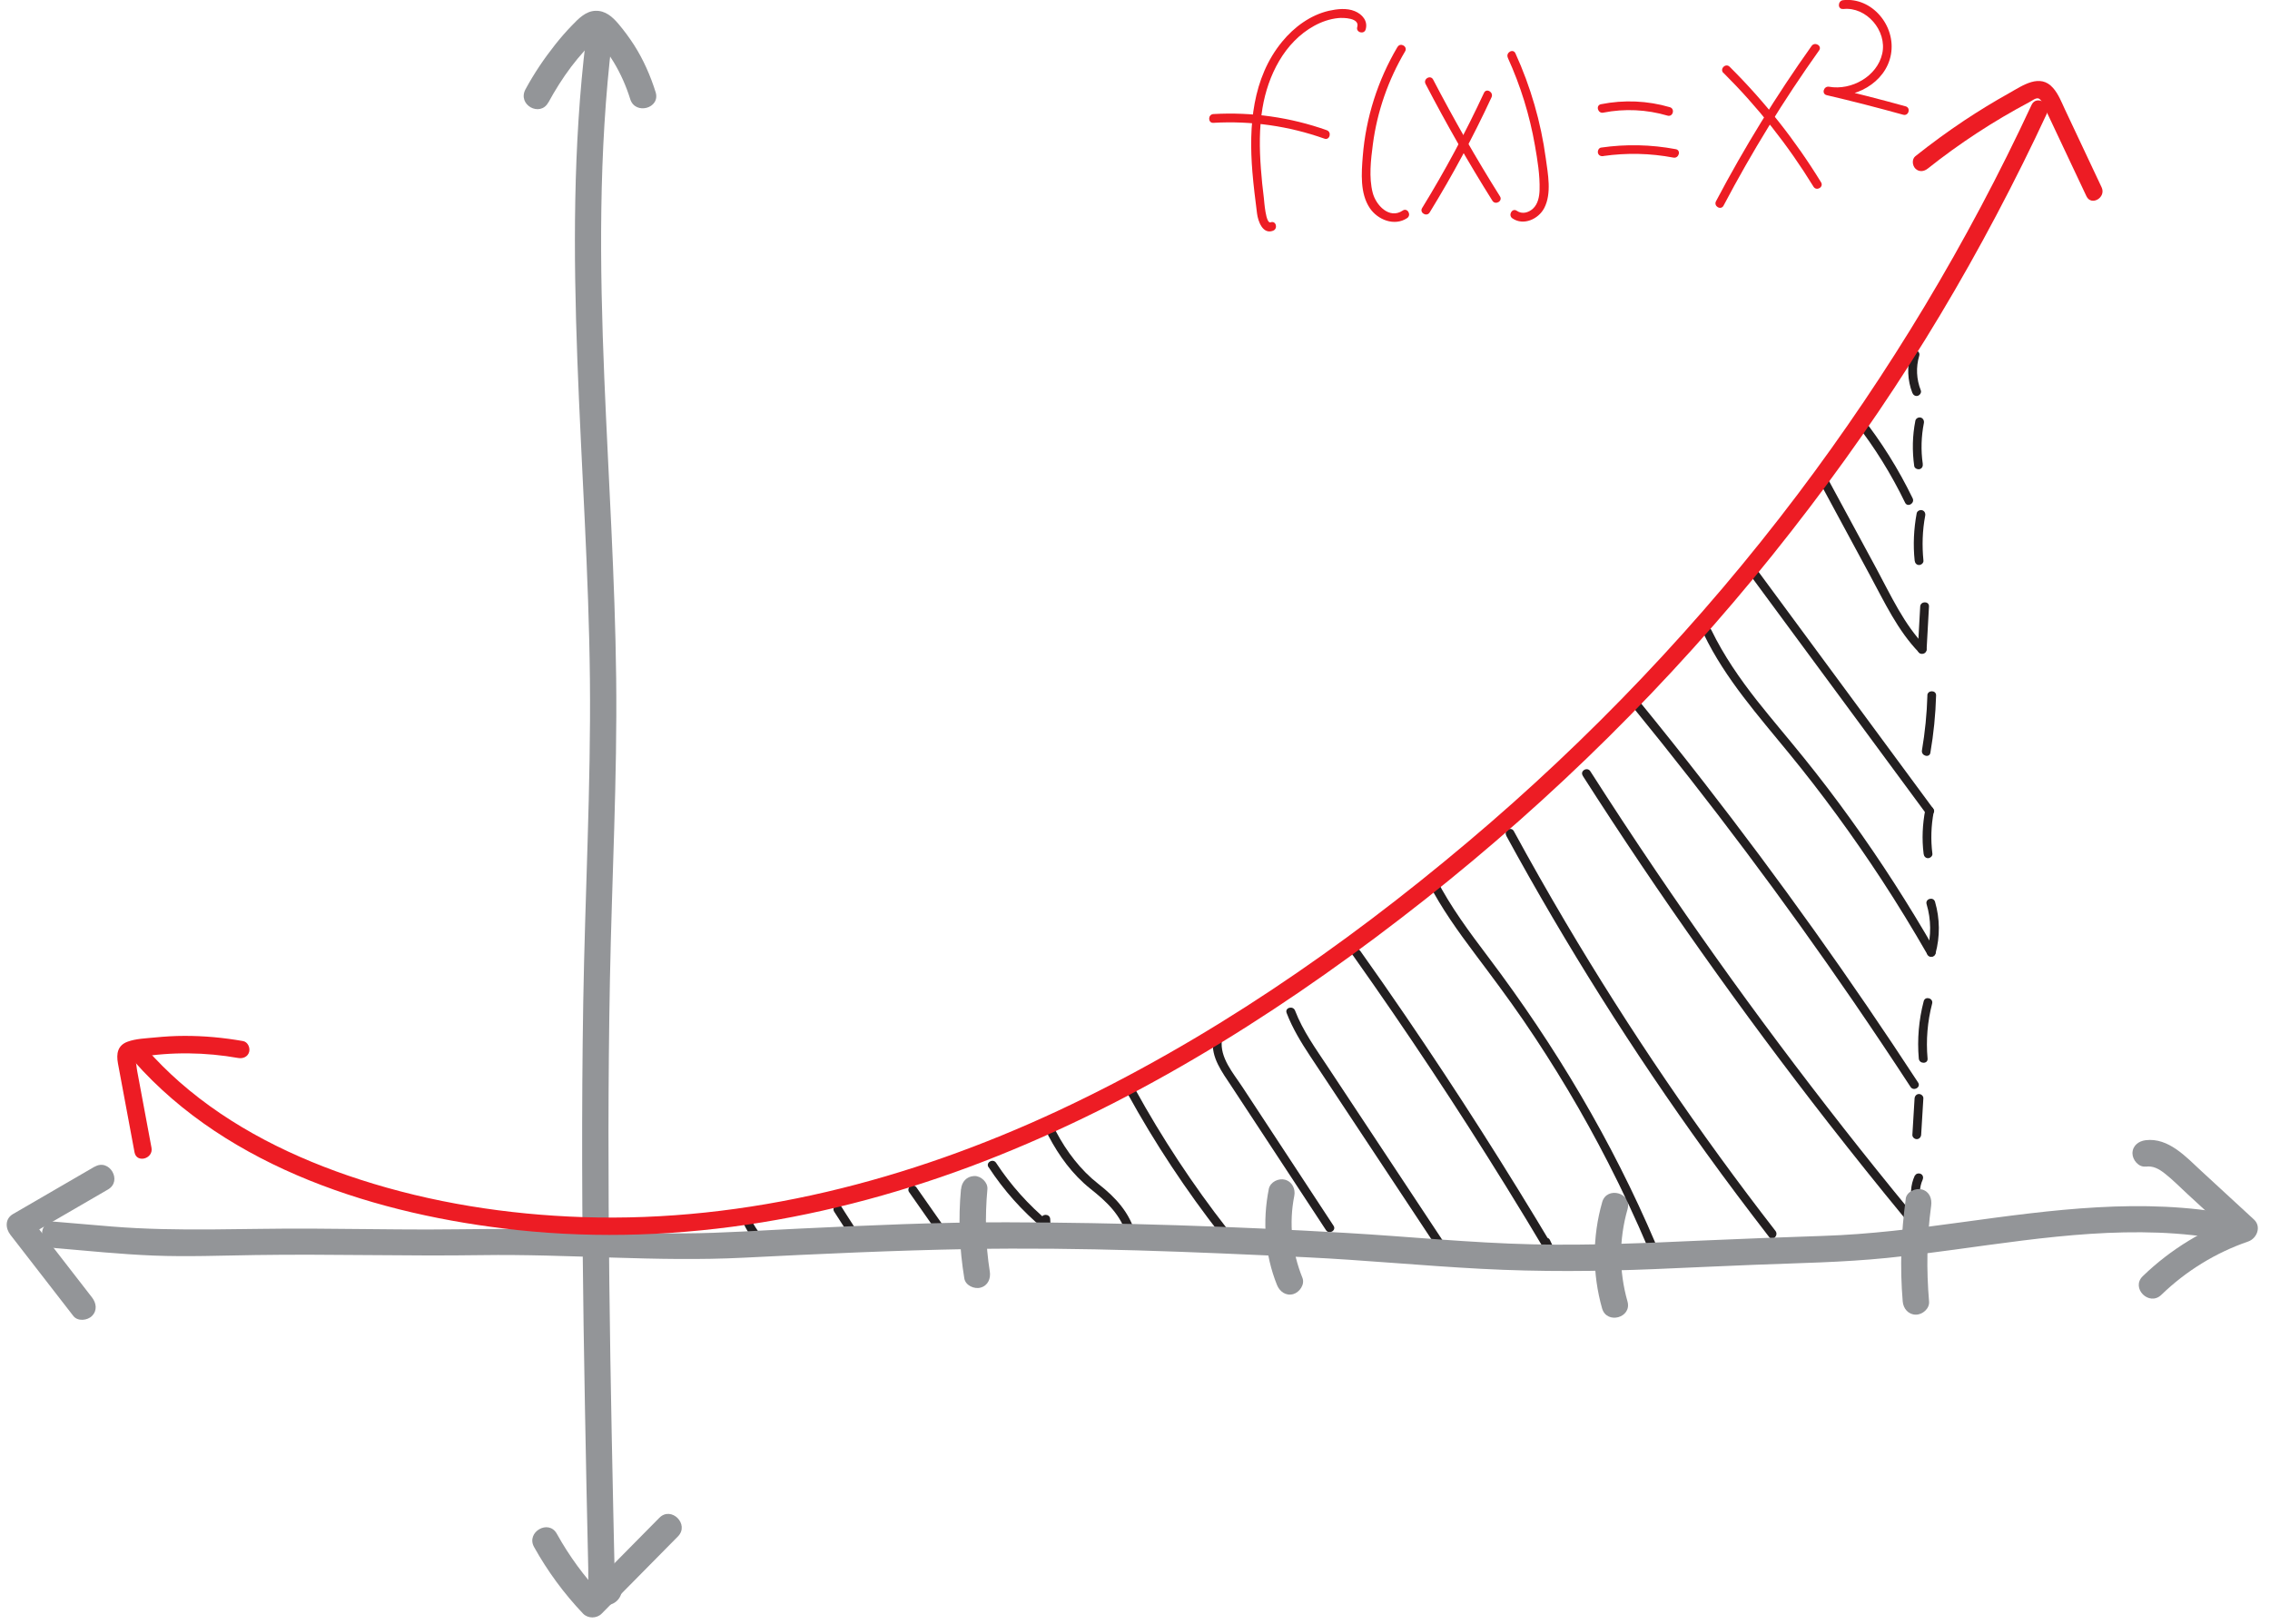
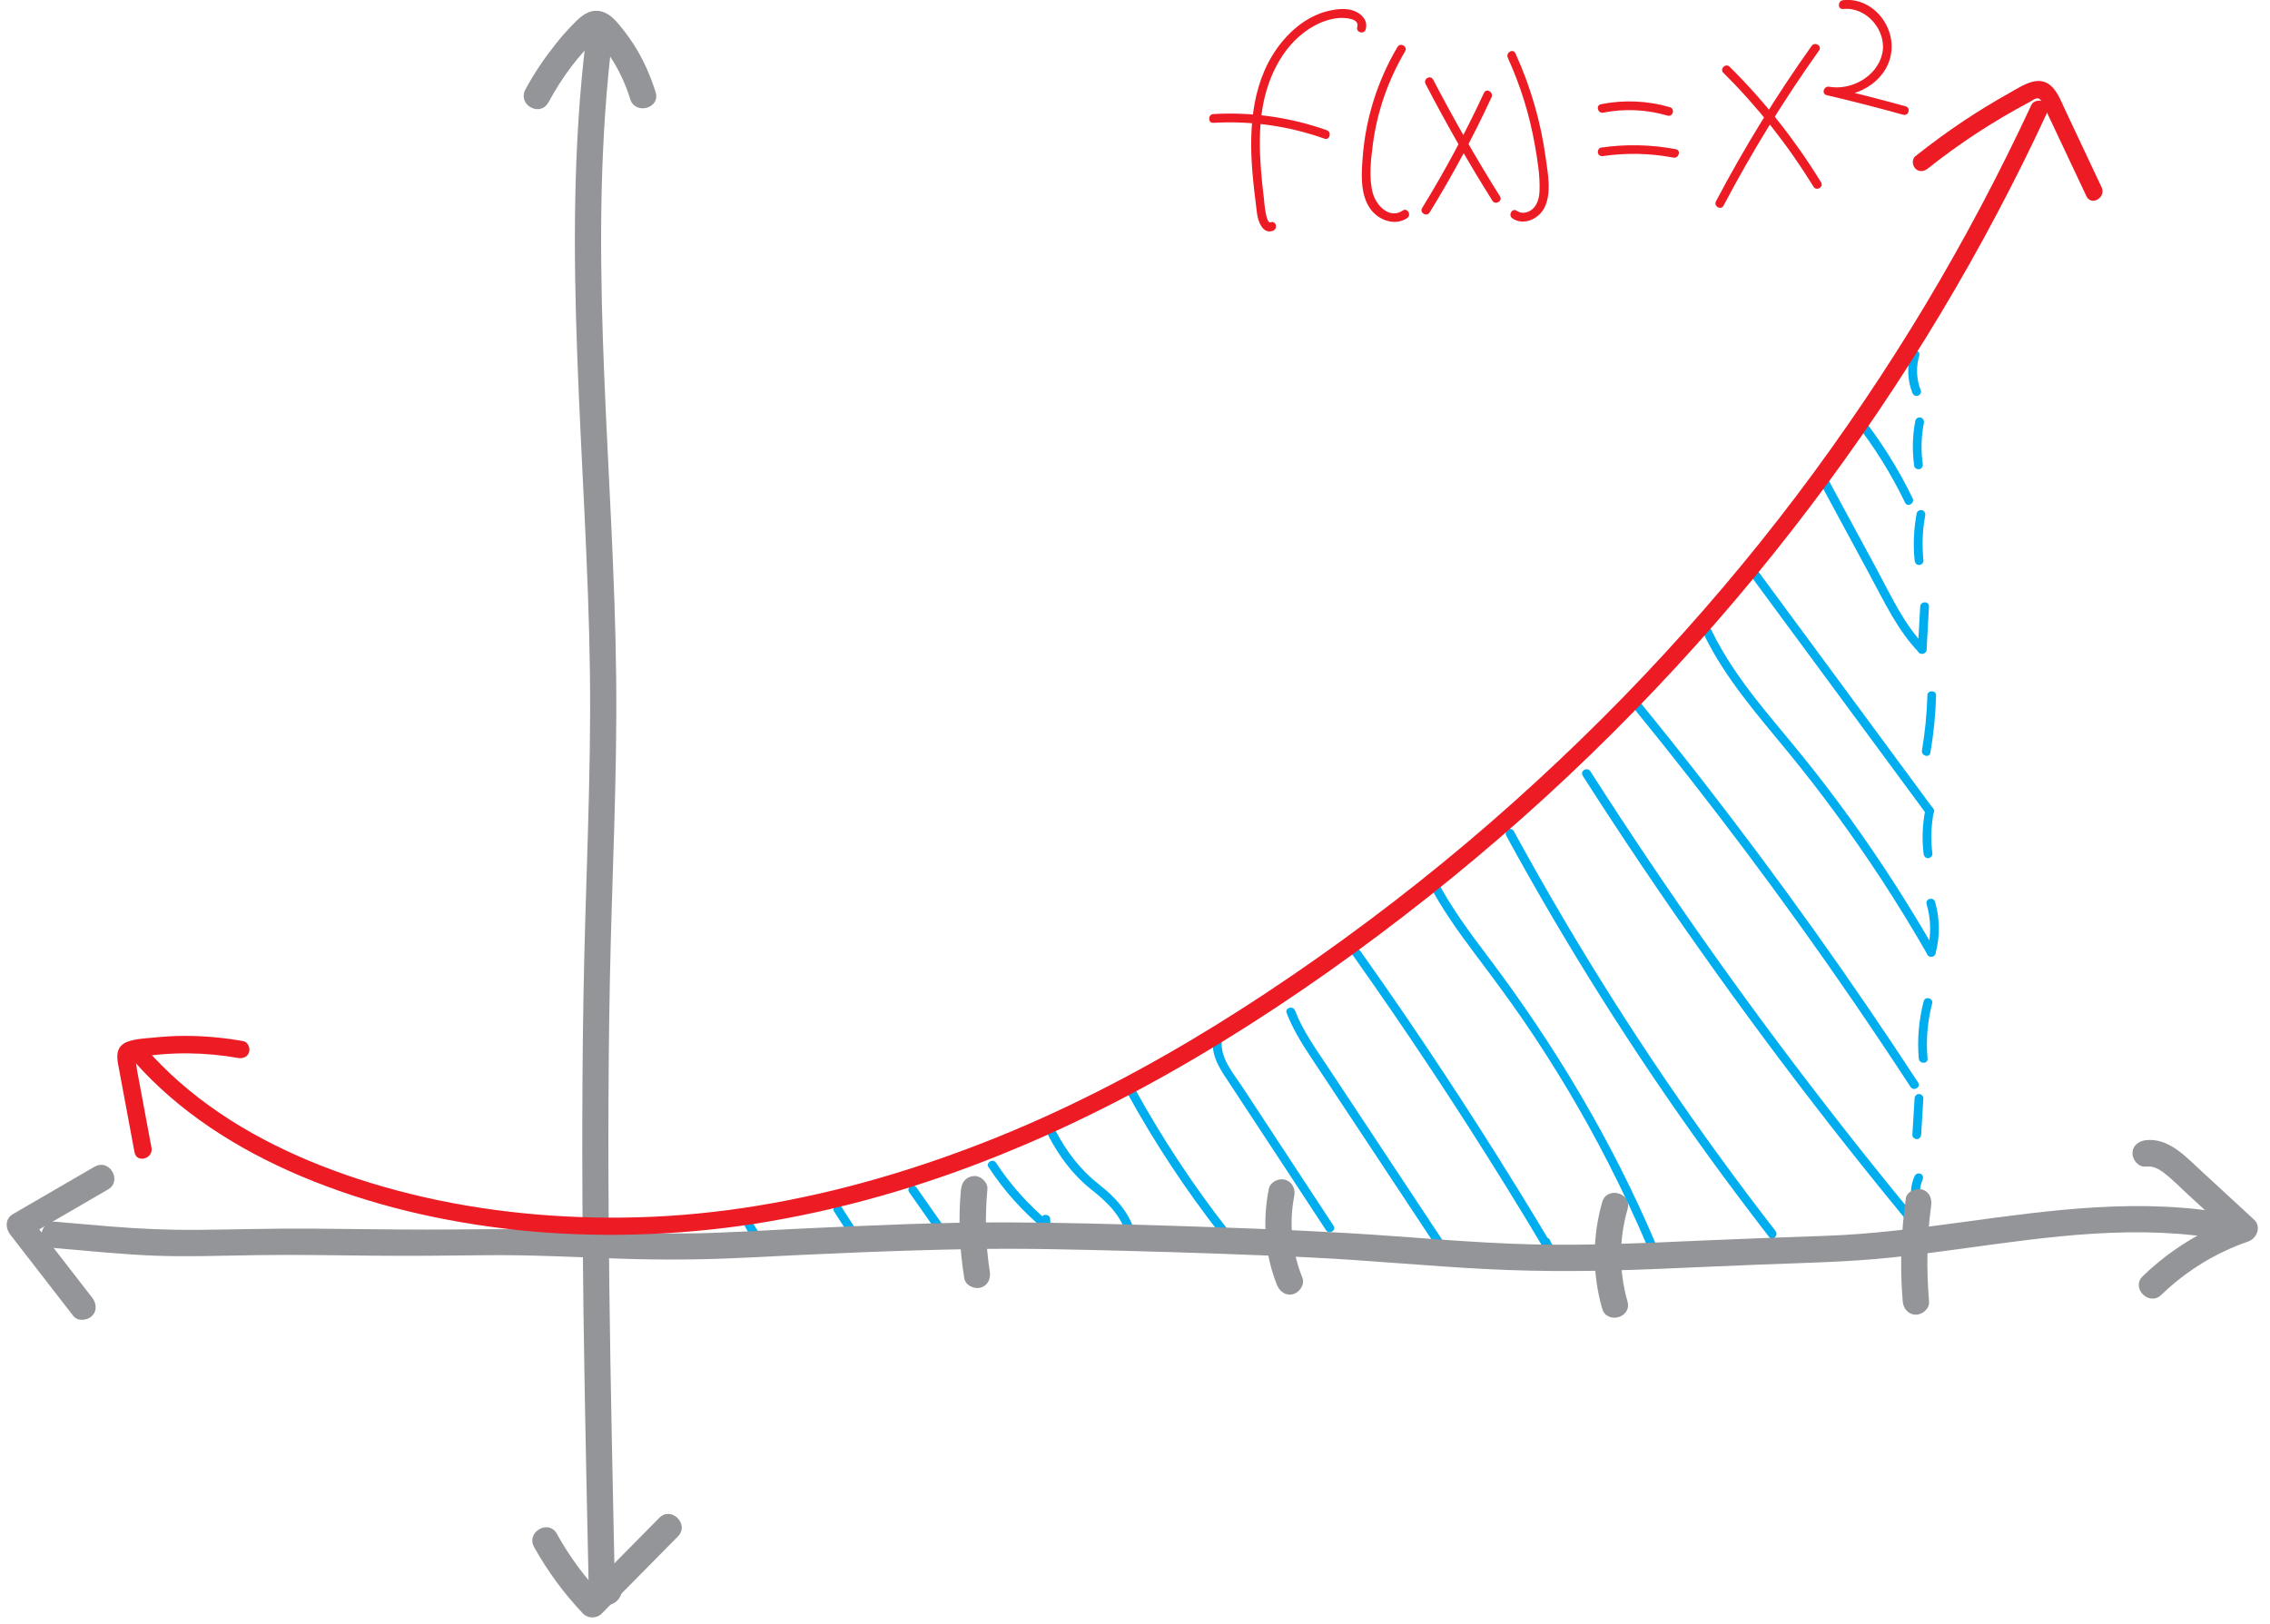
<svg xmlns="http://www.w3.org/2000/svg" id="Layer_2" data-name="Layer 2" viewBox="0 0 258.47 184.87">
  <defs>
    <style>
      .cls-1 {
-         fill: #939598;
-       }
- 
-       .cls-1, .cls-2, .cls-3 {
-         stroke-width: 0px;
+         fill: #ed1c24;
      }

      .cls-2 {
-         fill: #ed1c24;
+         fill: #00aeef;
      }

      .cls-3 {
-         fill: #231f20;
+         fill: #939598;
      }
    </style>
  </defs>
  <g id="Layer_1-2" data-name="Layer 1">
    <g>
-       <path class="cls-1" d="M62.43,11.69c.77-1.42,1.64-2.8,2.61-4.09.47-.62.97-1.22,1.49-1.8.14-.16,1.61-1.57,1.59-1.62.06.15-.47-.02-.48-.01.03-.01.19.16.26.23.27.29.53.6.77.91.44.56.84,1.16,1.21,1.77.8,1.33,1.42,2.73,1.88,4.21.57,1.84,3.47,1.05,2.89-.8s-1.39-3.7-2.45-5.36c-.54-.84-1.14-1.65-1.79-2.42-.68-.8-1.48-1.51-2.6-1.48s-1.96.91-2.69,1.67c-.68.7-1.32,1.44-1.92,2.2-1.26,1.59-2.39,3.27-3.36,5.06s1.67,3.21,2.59,1.51h0Z" />
-       <path class="cls-1" d="M60.81,176.19c1.53,2.75,3.41,5.31,5.58,7.59.56.58,1.56.57,2.12,0,2.89-2.93,5.79-5.86,8.68-8.79,1.36-1.38-.76-3.5-2.12-2.12-2.89,2.93-5.79,5.86-8.68,8.79h2.12c-2-2.11-3.7-4.44-5.11-6.98-.94-1.69-3.53-.18-2.59,1.51h0Z" />
-       <path class="cls-1" d="M66.71,4.52c-1.47,12.1-1.42,24.31-.97,36.47s1.31,24.29,1.43,36.46-.56,24.47-.76,36.71-.14,24.55.04,36.82c.09,6.17.21,12.33.33,18.5.06,3.05.13,6.11.2,9.16.03,1.28-.19,3.12,1.11,3.9,1.22.73,2.68-.11,2.73-1.52s-1.28-2.23-2.5-1.59c-1.71.9-.19,3.5,1.51,2.59l.1-.05-1.16.15.07.02-.9-.69v-.96c.17-.18.35-.36.53-.54l-.09.07.76-.2h-.12c.25.07.5.14.76.21.32.14.23.51.22-.16,0-.35-.02-.7-.02-1.06-.02-.7-.03-1.41-.05-2.11-.03-1.53-.07-3.05-.1-4.58-.06-2.94-.12-5.87-.18-8.81-.11-5.75-.21-11.51-.27-17.26-.13-11.51-.15-23.02.07-34.53s.84-22.83.71-34.24-.88-22.79-1.35-34.19c-.53-12.85-.67-25.77.88-38.56.1-.81-.76-1.5-1.5-1.5-.89,0-1.4.69-1.5,1.5h0Z" />
+       <path class="cls-3" d="M62.43,11.69c.77-1.42,1.64-2.8,2.61-4.09.47-.62.97-1.22,1.49-1.8.14-.16,1.61-1.57,1.59-1.62.06.15-.47-.02-.48-.01.03-.01.19.16.26.23.27.29.53.6.77.91.44.56.84,1.16,1.21,1.77.8,1.33,1.42,2.73,1.88,4.21.57,1.84,3.47,1.05,2.89-.8s-1.39-3.7-2.45-5.36c-.54-.84-1.14-1.65-1.79-2.42-.68-.8-1.48-1.51-2.6-1.48s-1.96.91-2.69,1.67c-.68.7-1.32,1.44-1.92,2.2-1.26,1.59-2.39,3.27-3.36,5.06s1.67,3.21,2.59,1.51h0Z" />
+       <path class="cls-3" d="M60.81,176.19c1.53,2.75,3.41,5.31,5.58,7.59.56.58,1.56.57,2.12,0,2.89-2.93,5.79-5.86,8.68-8.79,1.36-1.38-.76-3.5-2.12-2.12-2.89,2.93-5.79,5.86-8.68,8.79h2.12c-2-2.11-3.7-4.44-5.11-6.98-.94-1.69-3.53-.18-2.59,1.51h0Z" />
+       <path class="cls-3" d="M66.71,4.52c-1.46,11.95-1.43,24.02-.98,36.04.44,11.99,1.28,23.96,1.44,35.95s-.52,24.43-.73,36.64-.16,24.35,0,36.52c.08,6.11.2,12.22.32,18.33.06,2.99.12,5.98.19,8.97.02.75.03,1.5.05,2.24.01.69-.02,1.41.18,2.08.24.77.84,1.37,1.65,1.49.85.13,1.64-.41,1.9-1.22.44-1.42-.96-3.07-2.41-2.14-.68.44-.96,1.33-.54,2.05.4.68,1.37.98,2.05.54l.07-.04-.76.2h.06c-.25-.07-.5-.14-.76-.21l.05.03-.54-.54c-.24-.33-.1-.97.17-1.22l.66-.39,1.26.59-.04-.15c-.05.23,0-.13,0-.19,0-.33-.01-.66-.02-1-.02-.75-.03-1.5-.05-2.24-.03-1.45-.06-2.91-.09-4.36-.06-2.91-.12-5.82-.18-8.73-.11-5.73-.21-11.47-.28-17.2-.14-11.59-.16-23.19.06-34.78s.85-23.1.72-34.65-.89-22.9-1.36-34.35c-.46-11.36-.62-22.77.45-34.1.13-1.39.28-2.77.45-4.15.1-.81-.76-1.5-1.5-1.5-.89,0-1.4.69-1.5,1.5h0Z" />
+     </g>
+     <path class="cls-3" d="M144.47,135.42c-.73,3.65-.46,7.46.93,10.92.3.75,1,1.28,1.85,1.05.71-.2,1.35-1.09,1.05-1.85-1.21-3.01-1.55-6.23-.93-9.33.16-.79-.23-1.62-1.05-1.85-.74-.2-1.68.25-1.85,1.05h0Z" />
+     <path class="cls-3" d="M182.43,136.92c-1.13,3.94-1.13,8.16-.01,12.1.53,1.85,3.42,1.07,2.89-.8-.98-3.45-.98-7.06.01-10.51.53-1.86-2.36-2.65-2.89-.8h0Z" />
+     <path class="cls-3" d="M109.42,135.44c-.32,3.4-.17,6.79.38,10.16.13.8,1.13,1.25,1.85,1.05.85-.23,1.18-1.04,1.05-1.85-.48-3.01-.56-6.25-.27-9.36.07-.78-.74-1.53-1.5-1.5-.88.04-1.42.66-1.5,1.5h0Z" />
+     <g>
+       <path class="cls-1" d="M219.49,19.21c3.62-2.88,7.51-5.42,11.6-7.59.27-.14.73-.52,1.04-.4s.49.66.62.92c.54,1.11,1.05,2.23,1.58,3.34,1.08,2.29,2.16,4.58,3.24,6.87.55,1.16,2.27.15,1.73-1.01-.94-1.99-1.88-3.98-2.81-5.97-.46-.98-.92-1.95-1.38-2.93-.39-.83-.72-1.71-1.33-2.41-1.49-1.72-3.47-.29-5,.57-1.74.97-3.44,2.01-5.1,3.11-1.92,1.28-3.78,2.64-5.59,4.08-.42.34-.35,1.06,0,1.41.42.42.99.34,1.41,0h0Z" />
+       <path class="cls-1" d="M17.25,130.72l-1.08-5.79-.54-2.9c-.09-.46-.1-1.01-.27-1.45.01-.27-.03-.31-.12-.14-.11.1-.11.13-.02.08.02.01.55-.11.55-.11,3.75-.63,7.64-.57,11.37.09.53.09,1.08-.14,1.23-.7.13-.48-.16-1.14-.7-1.23-2.21-.39-4.45-.6-6.69-.59-1.12,0-2.23.07-3.34.18-1.01.1-2.15.13-3.11.48-1.15.42-1.3,1.38-1.1,2.47s.42,2.25.63,3.38l1.26,6.76c.24,1.26,2.16.73,1.93-.53h0Z" />
    </g>
    <g>
-       <path class="cls-2" d="M219.49,19.21c3.62-2.88,7.51-5.42,11.6-7.59.27-.14.73-.52,1.04-.4s.49.66.62.92c.54,1.11,1.05,2.23,1.58,3.34,1.08,2.29,2.16,4.58,3.24,6.87.55,1.16,2.27.15,1.73-1.01-.94-1.99-1.88-3.98-2.81-5.97-.46-.98-.92-1.95-1.38-2.93-.39-.83-.72-1.71-1.33-2.41-1.49-1.72-3.47-.29-5,.57-1.74.97-3.44,2.01-5.1,3.11-1.92,1.28-3.78,2.64-5.59,4.08-.42.34-.35,1.06,0,1.41.42.42.99.34,1.41,0h0Z" />
-       <path class="cls-2" d="M17.25,130.72l-1.08-5.79-.54-2.9c-.09-.46-.1-1.01-.27-1.45.01-.27-.03-.31-.12-.14-.11.1-.11.13-.02.08.02.01.55-.11.55-.11,3.75-.63,7.64-.57,11.37.09.53.09,1.08-.14,1.23-.7.13-.48-.16-1.14-.7-1.23-2.21-.39-4.45-.6-6.69-.59-1.12,0-2.23.07-3.34.18-1.01.1-2.15.13-3.11.48-1.15.42-1.3,1.38-1.1,2.47s.42,2.25.63,3.38l1.26,6.76c.24,1.26,2.16.73,1.93-.53h0Z" />
+       <g>
+         <path class="cls-2" d="M217.56,40.26c-.43,1.46-.37,3.05.18,4.47.1.25.33.43.62.35.24-.07.45-.36.35-.62-.5-1.26-.57-2.63-.18-3.94.18-.62-.78-.88-.96-.27h0Z" />
+         <path class="cls-2" d="M218.09,47.92c-.34,1.71-.37,3.44-.13,5.16.04.27.38.41.62.35.29-.08.39-.35.35-.62-.22-1.53-.17-3.11.13-4.63.05-.26-.08-.54-.35-.62-.25-.07-.56.08-.62.35h0Z" />
+         <path class="cls-2" d="M218.24,58.46c-.33,1.78-.42,3.59-.23,5.39.03.27.21.5.5.5.25,0,.53-.23.5-.5-.17-1.71-.12-3.43.2-5.12.05-.27-.07-.54-.35-.62-.24-.07-.57.08-.62.35h0Z" />
+         <path class="cls-2" d="M218.64,69.08c-.09,1.63-.18,3.26-.27,4.89-.04.64.96.64,1,0,.09-1.63.18-3.26.27-4.89.04-.64-.96-.64-1,0h0Z" />
+         <path class="cls-2" d="M219.46,79.2c-.06,2.1-.27,4.19-.62,6.26-.11.63.86.9.96.27.37-2.16.59-4.34.65-6.52.02-.64-.98-.64-1,0h0Z" />
+         <path class="cls-2" d="M219.22,92.22c-.32,1.66-.4,3.35-.19,5.02.03.27.21.5.5.5.24,0,.53-.23.5-.5-.2-1.58-.15-3.19.15-4.76.05-.26-.08-.54-.35-.62-.25-.07-.56.08-.62.35h0Z" />
+         <path class="cls-2" d="M219.37,102.98c.52,1.75.54,3.6.05,5.36-.17.62.79.89.96.27.53-1.93.51-3.98-.05-5.9-.18-.62-1.15-.35-.96.27h0Z" />
+         <path class="cls-2" d="M219.04,114.03c-.56,2.13-.75,4.34-.56,6.53.06.64,1.06.64,1,0-.19-2.11-.01-4.22.52-6.26.16-.62-.8-.89-.96-.27h0Z" />
+         <path class="cls-2" d="M218,125.1l-.25,4.14c-.02.27.24.5.5.5.28,0,.48-.23.5-.5l.25-4.14c.02-.27-.24-.5-.5-.5-.28,0-.48.23-.5.5h0Z" />
+         <path class="cls-2" d="M218.03,133.88c-.5,1.08-.59,2.33-.16,3.45.09.24.34.44.62.35.24-.08.45-.35.35-.62-.09-.23-.15-.46-.2-.71,0-.03-.01-.07-.02-.1,0,.05,0,.04,0-.02,0-.05-.01-.1-.01-.16,0-.13-.01-.26,0-.39.01-.41.13-.93.3-1.29.11-.24.07-.55-.18-.68-.22-.12-.57-.07-.68.18h0Z" />
+       </g>
+       <path class="cls-2" d="M211.22,48.1c2.23,2.83,4.13,5.91,5.7,9.15.28.58,1.14.07.86-.5-1.61-3.32-3.57-6.46-5.86-9.35-.4-.5-1.1.21-.71.71h0Z" />
+       <path class="cls-2" d="M207.38,55.26c1.84,3.41,3.69,6.83,5.53,10.24,1.65,3.05,3.16,6.31,5.6,8.82.45.46,1.16-.24.71-.71-2.43-2.5-3.92-5.8-5.56-8.84l-5.42-10.02c-.31-.57-1.17-.06-.86.5h0Z" />
+       <path class="cls-2" d="M198.97,65.08c5.26,7.13,10.52,14.26,15.78,21.4,1.51,2.04,3.01,4.08,4.52,6.13.38.51,1.25.01.86-.5-5.26-7.13-10.52-14.26-15.78-21.4l-4.52-6.13c-.38-.51-1.25-.01-.86.5h0Z" />
+       <path class="cls-2" d="M194.02,72.27c2.44,5.05,6.19,9.25,9.71,13.56,3.76,4.59,7.26,9.39,10.51,14.35,1.83,2.8,3.57,5.65,5.23,8.54.32.56,1.18.06.86-.5-2.95-5.14-6.16-10.14-9.63-14.95-1.71-2.38-3.49-4.71-5.33-6.99s-3.58-4.3-5.32-6.5c-1.97-2.51-3.79-5.14-5.18-8.01-.28-.58-1.14-.07-.86.5h0Z" />
+       <path class="cls-2" d="M185.9,80.51c8.82,10.81,17.2,21.98,25.09,33.49,2.22,3.24,4.4,6.5,6.55,9.79.35.54,1.22.04.86-.5-7.65-11.72-15.79-23.13-24.38-34.18-2.43-3.13-4.91-6.23-7.41-9.3-.41-.5-1.11.21-.71.71h0Z" />
+       <path class="cls-2" d="M180.22,88.36c4.36,6.82,8.88,13.54,13.56,20.14,4.65,6.58,9.46,13.05,14.41,19.4,2.82,3.61,5.68,7.19,8.59,10.72.41.5,1.11-.21.71-.71-5.14-6.25-10.13-12.62-14.98-19.1s-9.44-12.95-13.94-19.59c-2.55-3.76-5.04-7.55-7.49-11.38-.35-.54-1.21-.04-.86.5h0Z" />
+       <path class="cls-2" d="M171.5,95.17c6.82,12.5,14.42,24.57,22.75,36.11,2.34,3.25,4.75,6.45,7.2,9.62.39.51,1.1-.2.71-.71-8.7-11.21-16.69-22.96-23.91-35.17-2.02-3.42-3.98-6.87-5.88-10.36-.31-.57-1.17-.06-.86.5h0Z" />
+       <path class="cls-2" d="M162.66,100.59c1.47,2.85,3.34,5.46,5.26,8.02s3.76,5.01,5.53,7.59c3.56,5.2,6.8,10.63,9.67,16.24,1.62,3.16,3.13,6.39,4.52,9.66.25.59,1.11.08.86-.5-4.95-11.64-11.41-22.48-19.02-32.57-2.16-2.86-4.31-5.74-5.95-8.94-.3-.57-1.16-.07-.86.5h0Z" />
+       <path class="cls-2" d="M154.05,108.81c6.08,8.58,11.89,17.35,17.42,26.29,1.56,2.52,3.1,5.06,4.62,7.62.33.56,1.14.07.86-.5-.16-.33-.31-.66-.47-.99-.28-.58-1.14-.07-.86.5.16.33.31.66.47.99l.86-.5c-5.38-9.03-11.03-17.9-16.96-26.59-1.67-2.45-3.37-4.89-5.09-7.31-.37-.52-1.24-.02-.86.5h0Z" />
+       <path class="cls-2" d="M146.5,115.37c.67,1.75,1.64,3.34,2.67,4.9,1.12,1.71,2.26,3.41,3.39,5.12,2.3,3.48,4.61,6.96,6.91,10.44,1.32,2,2.65,4,3.97,6,.35.53,1.22.03.86-.5-2.92-4.41-5.84-8.82-8.76-13.24-1.46-2.21-2.92-4.41-4.38-6.62-1.35-2.04-2.82-4.07-3.7-6.37-.23-.6-1.19-.34-.96.27h0Z" />
+       <path class="cls-2" d="M138.13,118.44c-.27,1.99,1.04,3.68,2.07,5.25,1.18,1.8,2.36,3.6,3.55,5.4,2.41,3.67,4.82,7.34,7.23,11.01.35.54,1.22.04.86-.5-2.32-3.53-4.64-7.06-6.96-10.6-1.14-1.73-2.27-3.46-3.41-5.19-1.03-1.57-2.61-3.35-2.34-5.37.08-.64-.92-.63-1,0h0Z" />
+       <path class="cls-2" d="M128.38,124.54c3.11,5.66,6.68,11.05,10.65,16.13.4.51,1.1-.21.71-.71-3.92-5.02-7.43-10.35-10.5-15.93-.31-.56-1.17-.06-.86.5h0Z" />
+       <path class="cls-2" d="M119.39,129.38c1.19,2.27,2.73,4.38,4.74,5.99,1.89,1.5,3.55,3.03,4.2,5.46.17.62,1.13.36.96-.27-.66-2.47-2.29-4.21-4.25-5.74s-3.6-3.66-4.8-5.95c-.3-.57-1.16-.07-.86.5h0Z" />
+       <path class="cls-2" d="M112.57,132.94c1.71,2.61,3.79,4.96,6.19,6.95.31.26.87.11.85-.35-.01-.23-.02-.47-.03-.7-.03-.64-1.03-.64-1,0,.01.23.02.47.03.7l.85-.35c-2.34-1.94-4.37-4.21-6.04-6.75-.35-.54-1.22-.04-.86.5h0Z" />
+       <path class="cls-2" d="M103.5,135.75c1.14,1.62,2.27,3.25,3.41,4.87.15.22.44.32.68.18.22-.13.33-.46.18-.68-1.14-1.62-2.27-3.25-3.41-4.87-.15-.22-.44-.32-.68-.18-.22.13-.33.46-.18.68h0Z" />
+       <path class="cls-2" d="M94.97,137.98c.48.75.96,1.5,1.45,2.25.11.18.23.36.34.54.14.22.45.33.68.18.22-.14.33-.45.18-.68-.47-.73-.93-1.45-1.4-2.18-.13-.21-.26-.41-.39-.62-.14-.22-.45-.33-.68-.18-.22.14-.33.45-.18.68h0Z" />
+       <path class="cls-2" d="M84.37,138.59c.4,1.19,1.07,2.28,1.97,3.15.19.18.52.2.71,0s.2-.51,0-.71-.4-.41-.58-.62c-.02-.03-.04-.05-.06-.08,0-.01-.07-.1-.03-.03-.04-.05-.08-.1-.12-.16-.08-.12-.17-.24-.24-.36-.15-.23-.28-.47-.4-.72-.03-.07-.06-.13-.09-.2,0,0-.04-.09-.02-.05.02.05-.03-.06-.03-.08-.05-.14-.1-.27-.15-.41-.08-.25-.35-.44-.62-.35-.25.08-.44.35-.35.62h0Z" />
    </g>
    <g>
-       <path class="cls-1" d="M144.47,135.42c-.73,3.65-.46,7.46.93,10.92.3.75,1,1.28,1.85,1.05.71-.2,1.35-1.09,1.05-1.85-1.21-3.01-1.55-6.23-.93-9.33.16-.79-.23-1.62-1.05-1.85-.74-.2-1.68.25-1.85,1.05h0Z" />
-       <path class="cls-1" d="M182.43,136.92c-1.13,3.94-1.13,8.16-.01,12.1.53,1.85,3.42,1.07,2.89-.8-.98-3.45-.98-7.06.01-10.51.53-1.86-2.36-2.65-2.89-.8h0Z" />
-       <path class="cls-1" d="M109.42,135.44c-.32,3.4-.17,6.79.38,10.16.13.8,1.13,1.25,1.85,1.05.85-.23,1.18-1.04,1.05-1.85-.48-3.01-.56-6.25-.27-9.36.07-.78-.74-1.53-1.5-1.5-.88.04-1.42.66-1.5,1.5h0Z" />
-       <g>
-         <path class="cls-3" d="M217.56,40.26c-.43,1.46-.37,3.05.18,4.47.1.25.33.43.62.35.24-.07.45-.36.35-.62-.5-1.26-.57-2.63-.18-3.94.18-.62-.78-.88-.96-.27h0Z" />
-         <path class="cls-3" d="M218.09,47.92c-.34,1.71-.37,3.44-.13,5.16.04.27.38.41.62.35.29-.08.39-.35.35-.62-.22-1.53-.17-3.11.13-4.63.05-.26-.08-.54-.35-.62-.25-.07-.56.08-.62.35h0Z" />
-         <path class="cls-3" d="M218.24,58.46c-.33,1.78-.42,3.59-.23,5.39.03.27.21.5.5.5.25,0,.53-.23.5-.5-.17-1.71-.12-3.43.2-5.12.05-.27-.07-.54-.35-.62-.24-.07-.57.08-.62.35h0Z" />
-         <path class="cls-3" d="M218.64,69.08c-.09,1.63-.18,3.26-.27,4.89-.04.64.96.64,1,0,.09-1.63.18-3.26.27-4.89.04-.64-.96-.64-1,0h0Z" />
-         <path class="cls-3" d="M219.46,79.2c-.06,2.1-.27,4.19-.62,6.26-.11.63.86.9.96.27.37-2.16.59-4.34.65-6.52.02-.64-.98-.64-1,0h0Z" />
-         <path class="cls-3" d="M219.22,92.22c-.32,1.66-.4,3.35-.19,5.02.03.27.21.5.5.5.24,0,.53-.23.5-.5-.2-1.58-.15-3.19.15-4.76.05-.26-.08-.54-.35-.62-.25-.07-.56.08-.62.35h0Z" />
-         <path class="cls-3" d="M219.37,102.98c.52,1.75.54,3.6.05,5.36-.17.62.79.89.96.27.53-1.93.51-3.98-.05-5.9-.18-.62-1.15-.35-.96.27h0Z" />
-         <path class="cls-3" d="M219.04,114.03c-.56,2.13-.75,4.34-.56,6.53.06.64,1.06.64,1,0-.19-2.11-.01-4.22.52-6.26.16-.62-.8-.89-.96-.27h0Z" />
-         <path class="cls-3" d="M218,125.1l-.25,4.14c-.02.27.24.5.5.5.28,0,.48-.23.5-.5l.25-4.14c.02-.27-.24-.5-.5-.5-.28,0-.48.23-.5.5h0Z" />
-         <path class="cls-3" d="M218.03,133.88c-.5,1.08-.59,2.33-.16,3.45.09.24.34.44.62.35.24-.08.45-.35.35-.62-.09-.23-.15-.46-.2-.71,0-.03-.01-.07-.02-.1,0,.05,0,.04,0-.02,0-.05-.01-.1-.01-.16,0-.13-.01-.26,0-.39.01-.41.13-.93.3-1.29.11-.24.07-.55-.18-.68-.22-.12-.57-.07-.68.18h0Z" />
-       </g>
-       <path class="cls-3" d="M211.22,48.1c2.23,2.83,4.13,5.91,5.7,9.15.28.58,1.14.07.86-.5-1.61-3.32-3.57-6.46-5.86-9.35-.4-.5-1.1.21-.71.71h0Z" />
-       <path class="cls-3" d="M207.38,55.26c1.84,3.41,3.69,6.83,5.53,10.24,1.65,3.05,3.16,6.31,5.6,8.82.45.46,1.16-.24.71-.71-2.43-2.5-3.92-5.8-5.56-8.84l-5.42-10.02c-.31-.57-1.17-.06-.86.5h0Z" />
-       <path class="cls-3" d="M198.97,65.08c5.26,7.13,10.52,14.26,15.78,21.4,1.51,2.04,3.01,4.08,4.52,6.13.38.51,1.25.01.86-.5-5.26-7.13-10.52-14.26-15.78-21.4l-4.52-6.13c-.38-.51-1.25-.01-.86.5h0Z" />
-       <path class="cls-3" d="M194.02,72.27c2.44,5.05,6.19,9.25,9.71,13.56,3.76,4.59,7.26,9.39,10.51,14.35,1.83,2.8,3.57,5.65,5.23,8.54.32.56,1.18.06.86-.5-2.95-5.14-6.16-10.14-9.63-14.95-1.71-2.38-3.49-4.71-5.33-6.99s-3.58-4.3-5.32-6.5c-1.97-2.51-3.79-5.14-5.18-8.01-.28-.58-1.14-.07-.86.5h0Z" />
-       <path class="cls-3" d="M185.9,80.51c8.82,10.81,17.2,21.98,25.09,33.49,2.22,3.24,4.4,6.5,6.55,9.79.35.54,1.22.04.86-.5-7.65-11.72-15.79-23.13-24.38-34.18-2.43-3.13-4.91-6.23-7.41-9.3-.41-.5-1.11.21-.71.71h0Z" />
-       <path class="cls-3" d="M180.22,88.36c4.36,6.82,8.88,13.54,13.56,20.14,4.65,6.58,9.46,13.05,14.41,19.4,2.82,3.61,5.68,7.19,8.59,10.72.41.5,1.11-.21.71-.71-5.14-6.25-10.13-12.62-14.98-19.1s-9.44-12.95-13.94-19.59c-2.55-3.76-5.04-7.55-7.49-11.38-.35-.54-1.21-.04-.86.5h0Z" />
-       <path class="cls-3" d="M171.5,95.17c6.82,12.5,14.42,24.57,22.75,36.11,2.34,3.25,4.75,6.45,7.2,9.62.39.51,1.1-.2.71-.71-8.7-11.21-16.69-22.96-23.91-35.17-2.02-3.42-3.98-6.87-5.88-10.36-.31-.57-1.17-.06-.86.5h0Z" />
-       <path class="cls-3" d="M162.66,100.59c1.47,2.85,3.34,5.46,5.26,8.02s3.76,5.01,5.53,7.59c3.56,5.2,6.8,10.63,9.67,16.24,1.62,3.16,3.13,6.39,4.52,9.66.25.59,1.11.08.86-.5-4.95-11.64-11.41-22.48-19.02-32.57-2.16-2.86-4.31-5.74-5.95-8.94-.3-.57-1.16-.07-.86.5h0Z" />
-       <path class="cls-3" d="M154.05,108.81c6.08,8.58,11.89,17.35,17.42,26.29,1.56,2.52,3.1,5.06,4.62,7.62.33.56,1.14.07.86-.5-.16-.33-.31-.66-.47-.99-.28-.58-1.14-.07-.86.5.16.33.31.66.47.99l.86-.5c-5.38-9.03-11.03-17.9-16.96-26.59-1.67-2.45-3.37-4.89-5.09-7.31-.37-.52-1.24-.02-.86.5h0Z" />
-       <path class="cls-3" d="M146.5,115.37c.67,1.75,1.64,3.34,2.67,4.9,1.12,1.71,2.26,3.41,3.39,5.12,2.3,3.48,4.61,6.96,6.91,10.44,1.32,2,2.65,4,3.97,6,.35.53,1.22.03.86-.5-2.92-4.41-5.84-8.82-8.76-13.24-1.46-2.21-2.92-4.41-4.38-6.62-1.35-2.04-2.82-4.07-3.7-6.37-.23-.6-1.19-.34-.96.27h0Z" />
-       <path class="cls-3" d="M138.13,118.44c-.27,1.99,1.04,3.68,2.07,5.25,1.18,1.8,2.36,3.6,3.55,5.4,2.41,3.67,4.82,7.34,7.23,11.01.35.54,1.22.04.86-.5-2.32-3.53-4.64-7.06-6.96-10.6-1.14-1.73-2.27-3.46-3.41-5.19-1.03-1.57-2.61-3.35-2.34-5.37.08-.64-.92-.63-1,0h0Z" />
-       <path class="cls-3" d="M128.38,124.54c3.11,5.66,6.68,11.05,10.65,16.13.4.51,1.1-.21.71-.71-3.92-5.02-7.43-10.35-10.5-15.93-.31-.56-1.17-.06-.86.5h0Z" />
-       <path class="cls-3" d="M119.39,129.38c1.19,2.27,2.73,4.38,4.74,5.99,1.89,1.5,3.55,3.03,4.2,5.46.17.62,1.13.36.96-.27-.66-2.47-2.29-4.21-4.25-5.74s-3.6-3.66-4.8-5.95c-.3-.57-1.16-.07-.86.5h0Z" />
-       <path class="cls-3" d="M112.57,132.94c1.71,2.61,3.79,4.96,6.19,6.95.31.26.87.11.85-.35-.01-.23-.02-.47-.03-.7-.03-.64-1.03-.64-1,0,.01.23.02.47.03.7l.85-.35c-2.34-1.94-4.37-4.21-6.04-6.75-.35-.54-1.22-.04-.86.5h0Z" />
-       <path class="cls-3" d="M103.5,135.75c1.14,1.62,2.27,3.25,3.41,4.87.15.22.44.32.68.18.22-.13.33-.46.18-.68-1.14-1.62-2.27-3.25-3.41-4.87-.15-.22-.44-.32-.68-.18-.22.13-.33.46-.18.68h0Z" />
-       <path class="cls-3" d="M94.97,137.98c.48.75.96,1.5,1.45,2.25.11.18.23.36.34.54.14.22.45.33.68.18.22-.14.33-.45.18-.68-.47-.73-.93-1.45-1.4-2.18-.13-.21-.26-.41-.39-.62-.14-.22-.45-.33-.68-.18-.22.14-.33.45-.18.68h0Z" />
-       <path class="cls-3" d="M84.37,138.59c.4,1.19,1.07,2.28,1.97,3.15.19.18.52.2.71,0s.2-.51,0-.71-.4-.41-.58-.62c-.02-.03-.04-.05-.06-.08,0-.01-.07-.1-.03-.03-.04-.05-.08-.1-.12-.16-.08-.12-.17-.24-.24-.36-.15-.23-.28-.47-.4-.72-.03-.07-.06-.13-.09-.2,0,0-.04-.09-.02-.05.02.05-.03-.06-.03-.08-.05-.14-.1-.27-.15-.41-.08-.25-.35-.44-.62-.35-.25.08-.44.35-.35.62h0Z" />
+       <path class="cls-3" d="M254.27,138.34c-10.32-2.01-20.75-.52-31.03.88-5.08.69-10.18,1.35-15.32,1.53-4.56.16-9.12.32-13.69.52-6.52.29-13.04.6-19.57.46-7.09-.16-14.14-.88-21.21-1.29-6.64-.39-13.29-.62-19.95-.83-6.25-.19-12.5-.37-18.75-.39-7.86-.02-15.73.35-23.58.71-4.3.2-8.61.51-12.92.55-5.21.04-10.42-.26-15.63-.42-4.64-.15-9.27-.02-13.9-.02s-8.88-.08-13.32-.11-8.54.1-12.81.14c-3.33.03-6.63-.11-9.95-.38-2.14-.18-4.28-.37-6.42-.55-.81-.07-1.5.74-1.5,1.5,0,.87.69,1.43,1.5,1.5,3.78.32,7.56.72,11.35.87s7.81-.01,11.71-.06c4.34-.06,8.67.01,13.01.06s8.52,0,12.78-.05c5.16-.07,10.31.22,15.46.39,4.85.17,9.67.13,14.51-.12,8.55-.43,17.1-.83,25.66-.97,5.8-.1,11.61.05,17.4.2,7,.18,14,.42,21,.75,6.74.32,13.45.99,20.18,1.33s12.99.25,19.49-.02c3.84-.16,7.69-.34,11.53-.49,5.03-.2,10.05-.28,15.06-.81,10.25-1.08,20.47-3.27,30.82-2.81,2.45.11,4.88.37,7.28.84.79.16,1.62-.22,1.85-1.05.2-.74-.25-1.69-1.05-1.85h0Z" />
+       <path class="cls-3" d="M244.32,132.87c.84-.11,1.5.25,2.18.79.91.71,1.73,1.56,2.58,2.34,1.82,1.67,3.63,3.34,5.45,5.02l.66-2.51c-4.19,1.44-8.02,3.75-11.21,6.84-1.39,1.35.73,3.47,2.12,2.12,2.81-2.72,6.19-4.8,9.88-6.07,1.01-.35,1.54-1.7.66-2.51-2-1.84-3.99-3.68-5.99-5.52-1.72-1.59-3.74-3.83-6.34-3.51-.8.1-1.5.62-1.5,1.5,0,.73.69,1.6,1.5,1.5h0Z" />
+       <path class="cls-3" d="M10.78,132.87c-3.1,1.8-6.2,3.6-9.3,5.4-.92.53-.88,1.61-.3,2.36,2.39,3.08,4.78,6.17,7.17,9.25.5.64,1.6.52,2.12,0,.63-.63.5-1.48,0-2.12-2.39-3.08-4.78-6.17-7.17-9.25l-.3,2.36c3.1-1.8,6.2-3.6,9.3-5.4,1.67-.97.16-3.56-1.51-2.59h0Z" />
+       <path class="cls-3" d="M217,136.52c-.54,3.89-.68,7.79-.35,11.71.07.81.64,1.5,1.5,1.5.76,0,1.57-.69,1.5-1.5-.31-3.63-.26-7.3.24-10.91.11-.8-.19-1.61-1.05-1.85-.7-.19-1.73.24-1.85,1.05h0Z" />
    </g>
+     <path class="cls-1" d="M15.24,120.84c5.11,5.82,11.82,10.05,18.9,13.06,7.91,3.36,16.34,5.3,24.87,6.2s17.92.67,26.79-.7c9.67-1.5,19.13-4.24,28.2-7.91,8.76-3.54,17.17-7.92,25.22-12.87,8.09-4.97,15.85-10.49,23.29-16.38s14.44-12.11,21.11-18.76c6.49-6.47,12.63-13.31,18.35-20.46,5.57-6.96,10.77-14.21,15.55-21.73s8.93-14.89,12.79-22.66c.93-1.88,1.84-3.77,2.72-5.67.23-.49.14-1.08-.36-1.37-.43-.25-1.14-.13-1.37.36-3.61,7.76-7.62,15.34-12.02,22.69s-9.42,14.8-14.71,21.8c-5.4,7.14-11.2,13.97-17.35,20.47s-13.12,13.1-20.21,19.08-14.88,11.83-22.8,17.07-15.65,9.68-23.99,13.56-17.73,7.24-27.05,9.35-18.05,2.98-27.21,2.64c-8.54-.31-17.07-1.68-25.2-4.34-7.36-2.41-14.54-5.93-20.38-11.08-1.33-1.17-2.58-2.42-3.75-3.75-.85-.97-2.26.45-1.41,1.41h0Z" />
    <g>
-       <path class="cls-1" d="M254.27,138.34c-10.28-1.98-20.63-.54-30.88.86-5.25.72-10.52,1.39-15.82,1.56-4.52.15-9.04.32-13.56.52-6.49.29-12.98.59-19.49.44-7.1-.16-14.16-.89-21.25-1.3-12.85-.75-25.77-1.18-38.64-1.21-7.88-.02-15.76.35-23.63.72-4.34.2-8.68.52-13.02.54-5.17.03-10.33-.27-15.5-.43-4.6-.15-9.18-.02-13.78-.01-4.41,0-8.82-.08-13.23-.1-7.6-.05-15.17.38-22.75-.24-2.17-.18-4.33-.37-6.5-.55-1.92-.16-1.91,2.84,0,3,3.75.32,7.5.71,11.27.86s7.73,0,11.59-.06c8.58-.13,17.16.14,25.73.01,9.99-.15,19.93.8,29.92.29,8.52-.43,17.05-.83,25.58-.98,12.77-.23,25.6.32,38.36.93,6.67.32,13.32.97,19.99,1.32s13.16.3,19.75.03c3.79-.16,7.57-.34,11.36-.49,5.03-.2,10.07-.27,15.09-.78,10.28-1.05,20.52-3.27,30.91-2.88,2.59.1,5.16.37,7.71.86,1.89.36,2.69-2.53.8-2.89h0Z" />
-       <path class="cls-1" d="M244.32,132.87c.84-.11,1.5.25,2.18.79.91.71,1.73,1.56,2.58,2.34,1.82,1.67,3.63,3.34,5.45,5.02l.66-2.51c-4.19,1.44-8.02,3.75-11.21,6.84-1.39,1.35.73,3.47,2.12,2.12,2.81-2.72,6.19-4.8,9.88-6.07,1.01-.35,1.54-1.7.66-2.51-2-1.84-3.99-3.68-5.99-5.52-1.72-1.59-3.74-3.83-6.34-3.51-.8.1-1.5.62-1.5,1.5,0,.73.69,1.6,1.5,1.5h0Z" />
-       <path class="cls-1" d="M10.78,132.87c-3.1,1.8-6.2,3.6-9.3,5.4-.92.53-.88,1.61-.3,2.36,2.39,3.08,4.78,6.17,7.17,9.25.5.64,1.6.52,2.12,0,.63-.63.5-1.48,0-2.12-2.39-3.08-4.78-6.17-7.17-9.25l-.3,2.36c3.1-1.8,6.2-3.6,9.3-5.4,1.67-.97.16-3.56-1.51-2.59h0Z" />
-       <path class="cls-1" d="M217,136.52c-.54,3.89-.68,7.79-.35,11.71.07.81.64,1.5,1.5,1.5.76,0,1.57-.69,1.5-1.5-.31-3.63-.26-7.3.24-10.91.11-.8-.19-1.61-1.05-1.85-.7-.19-1.73.24-1.85,1.05h0Z" />
-     </g>
-     <path class="cls-2" d="M15.24,120.84c10.79,12.26,27.9,17.56,43.65,19.25,18.66,2,37.46-1.51,54.79-8.47,17.6-7.07,33.73-17.46,48.58-29.18,14.6-11.53,27.9-24.69,39.54-39.2s20.67-28.79,28.54-44.64c.93-1.87,1.83-3.75,2.71-5.64.54-1.16-1.18-2.18-1.73-1.01-7.29,15.67-16.22,30.56-26.63,44.35-10.99,14.56-23.64,27.86-37.59,39.62-14.2,11.98-29.77,22.71-46.64,30.59-16.88,7.88-35.41,12.73-54.13,12.11-8.58-.29-17.17-1.63-25.35-4.28-7.42-2.4-14.66-5.94-20.55-11.12-1.34-1.18-2.61-2.45-3.79-3.79-.85-.97-2.26.45-1.41,1.41h0Z" />
-     <g>
-       <path class="cls-2" d="M144.68,25.32c-.56.21-.73-2.38-.77-2.74-.14-1.12-.26-2.24-.34-3.37-.17-2.29-.2-4.63.18-6.9.62-3.7,2.48-7.49,5.89-9.37.84-.46,1.76-.78,2.72-.88.6-.06,2.49-.03,2.18,1.02-.18.62.79.88.96.27.28-.96-.39-1.73-1.24-2.08-.92-.38-2.01-.25-2.96-.04-2.1.49-3.94,1.85-5.29,3.49-3.43,4.15-3.83,9.67-3.41,14.84.13,1.59.33,3.17.53,4.75.11.87.64,2.42,1.82,1.97.6-.23.34-1.19-.27-.96h0Z" />
-       <path class="cls-2" d="M138.15,13.99c4.3-.25,8.59.36,12.65,1.8.61.22.87-.75.27-.96-4.13-1.47-8.53-2.09-12.91-1.84-.64.04-.64,1.04,0,1h0Z" />
-       <path class="cls-2" d="M159.12,5.35c-2.24,3.79-3.6,8.05-3.95,12.44-.15,1.91-.33,4.23.8,5.91.9,1.34,2.81,2.1,4.25,1.14.53-.36.03-1.22-.5-.86-1.53,1.03-3.06-.62-3.42-2.03-.45-1.74-.21-3.76.02-5.52.49-3.73,1.75-7.34,3.67-10.58.33-.55-.54-1.06-.86-.5h0Z" />
-       <path class="cls-2" d="M162.32,9.56c2.36,4.54,4.89,8.97,7.61,13.3.34.54,1.21.04.86-.5-2.72-4.33-5.25-8.77-7.61-13.3-.3-.57-1.16-.07-.86.5h0Z" />
-       <path class="cls-2" d="M168.97,10.58c-2.09,4.5-4.44,8.88-7.04,13.11-.34.55.53,1.05.86.5,2.6-4.23,4.95-8.6,7.04-13.11.27-.58-.59-1.09-.86-.5h0Z" />
-       <path class="cls-2" d="M171.68,6.57c1.45,3.18,2.49,6.54,3.09,9.98.29,1.66.58,3.4.53,5.09-.02.75-.18,1.6-.76,2.13-.51.46-1.23.65-1.83.24-.53-.37-1.03.5-.5.86,1.26.87,2.97.08,3.62-1.17.87-1.67.42-3.88.18-5.66-.56-4.14-1.73-8.17-3.46-11.97-.27-.58-1.13-.08-.86.5h0Z" />
-       <path class="cls-2" d="M182.55,12.83c2.43-.48,4.94-.36,7.32.34.62.18.88-.78.27-.96-2.55-.75-5.24-.86-7.85-.34-.63.13-.36,1.09.27.96h0Z" />
-       <path class="cls-2" d="M182.56,17.77c2.65-.38,5.35-.32,7.98.18.63.12.9-.85.27-.96-2.82-.53-5.68-.59-8.51-.18-.27.04-.41.38-.35.62.08.29.35.39.62.35h0Z" />
-       <path class="cls-2" d="M196.24,8.3c3.92,3.9,7.36,8.25,10.25,12.96.34.55,1.2.05.86-.5-2.93-4.78-6.43-9.21-10.41-13.16-.46-.45-1.16.25-.71.71h0Z" />
-       <path class="cls-2" d="M206.27,5.24c-4.01,5.64-7.65,11.55-10.88,17.68-.3.57.56,1.07.86.5,3.23-6.13,6.86-12.03,10.88-17.68.37-.53-.49-1.03-.86-.5h0Z" />
-       <path class="cls-2" d="M209.87,1.03c2.65-.3,5.02,2.48,4.45,5.07s-3.5,4.23-6.05,3.78c-.62-.11-.9.82-.27.96,2.92.68,5.82,1.43,8.71,2.23.62.17.89-.79.27-.96-2.89-.8-5.79-1.54-8.71-2.23l-.27.96c3.1.54,6.72-1.37,7.31-4.64s-2.17-6.55-5.45-6.18c-.63.07-.64,1.07,0,1h0Z" />
+       <path class="cls-1" d="M144.68,25.32c-.56.21-.73-2.38-.77-2.74-.14-1.12-.26-2.24-.34-3.37-.17-2.29-.2-4.63.18-6.9.62-3.7,2.48-7.49,5.89-9.37.84-.46,1.76-.78,2.72-.88.6-.06,2.49-.03,2.18,1.02-.18.62.79.88.96.27.28-.96-.39-1.73-1.24-2.08-.92-.38-2.01-.25-2.96-.04-2.1.49-3.94,1.85-5.29,3.49-3.43,4.15-3.83,9.67-3.41,14.84.13,1.59.33,3.17.53,4.75.11.87.64,2.42,1.82,1.97.6-.23.34-1.19-.27-.96h0Z" />
+       <path class="cls-1" d="M138.15,13.99c4.3-.25,8.59.36,12.65,1.8.61.22.87-.75.27-.96-4.13-1.47-8.53-2.09-12.91-1.84-.64.04-.64,1.04,0,1h0Z" />
+       <path class="cls-1" d="M159.12,5.35c-2.24,3.79-3.6,8.05-3.95,12.44-.15,1.91-.33,4.23.8,5.91.9,1.34,2.81,2.1,4.25,1.14.53-.36.03-1.22-.5-.86-1.53,1.03-3.06-.62-3.42-2.03-.45-1.74-.21-3.76.02-5.52.49-3.73,1.75-7.34,3.67-10.58.33-.55-.54-1.06-.86-.5h0Z" />
+       <path class="cls-1" d="M162.32,9.56c2.36,4.54,4.89,8.97,7.61,13.3.34.54,1.21.04.86-.5-2.72-4.33-5.25-8.77-7.61-13.3-.3-.57-1.16-.07-.86.5h0Z" />
+       <path class="cls-1" d="M168.97,10.58c-2.09,4.5-4.44,8.88-7.04,13.11-.34.55.53,1.05.86.5,2.6-4.23,4.95-8.6,7.04-13.11.27-.58-.59-1.09-.86-.5h0Z" />
+       <path class="cls-1" d="M171.68,6.57c1.45,3.18,2.49,6.54,3.09,9.98.29,1.66.58,3.4.53,5.09-.02.75-.18,1.6-.76,2.13-.51.46-1.23.65-1.83.24-.53-.37-1.03.5-.5.86,1.26.87,2.97.08,3.62-1.17.87-1.67.42-3.88.18-5.66-.56-4.14-1.73-8.17-3.46-11.97-.27-.58-1.13-.08-.86.5h0Z" />
+       <path class="cls-1" d="M182.55,12.83c2.43-.48,4.94-.36,7.32.34.62.18.88-.78.27-.96-2.55-.75-5.24-.86-7.85-.34-.63.13-.36,1.09.27.96h0Z" />
+       <path class="cls-1" d="M182.56,17.77c2.65-.38,5.35-.32,7.98.18.63.12.9-.85.27-.96-2.82-.53-5.68-.59-8.51-.18-.27.04-.41.38-.35.62.08.29.35.39.62.35h0Z" />
+       <path class="cls-1" d="M196.24,8.3c3.92,3.9,7.36,8.25,10.25,12.96.34.55,1.2.05.86-.5-2.93-4.78-6.43-9.21-10.41-13.16-.46-.45-1.16.25-.71.71h0Z" />
+       <path class="cls-1" d="M206.27,5.24c-4.01,5.64-7.65,11.55-10.88,17.68-.3.57.56,1.07.86.5,3.23-6.13,6.86-12.03,10.88-17.68.37-.53-.49-1.03-.86-.5h0Z" />
+       <path class="cls-1" d="M209.87,1.03c2.65-.3,5.02,2.48,4.45,5.07s-3.5,4.23-6.05,3.78c-.62-.11-.9.82-.27.96,2.92.68,5.82,1.43,8.71,2.23.62.17.89-.79.27-.96-2.89-.8-5.79-1.54-8.71-2.23l-.27.96c3.1.54,6.72-1.37,7.31-4.64s-2.17-6.55-5.45-6.18c-.63.07-.64,1.07,0,1h0Z" />
    </g>
  </g>
</svg>
